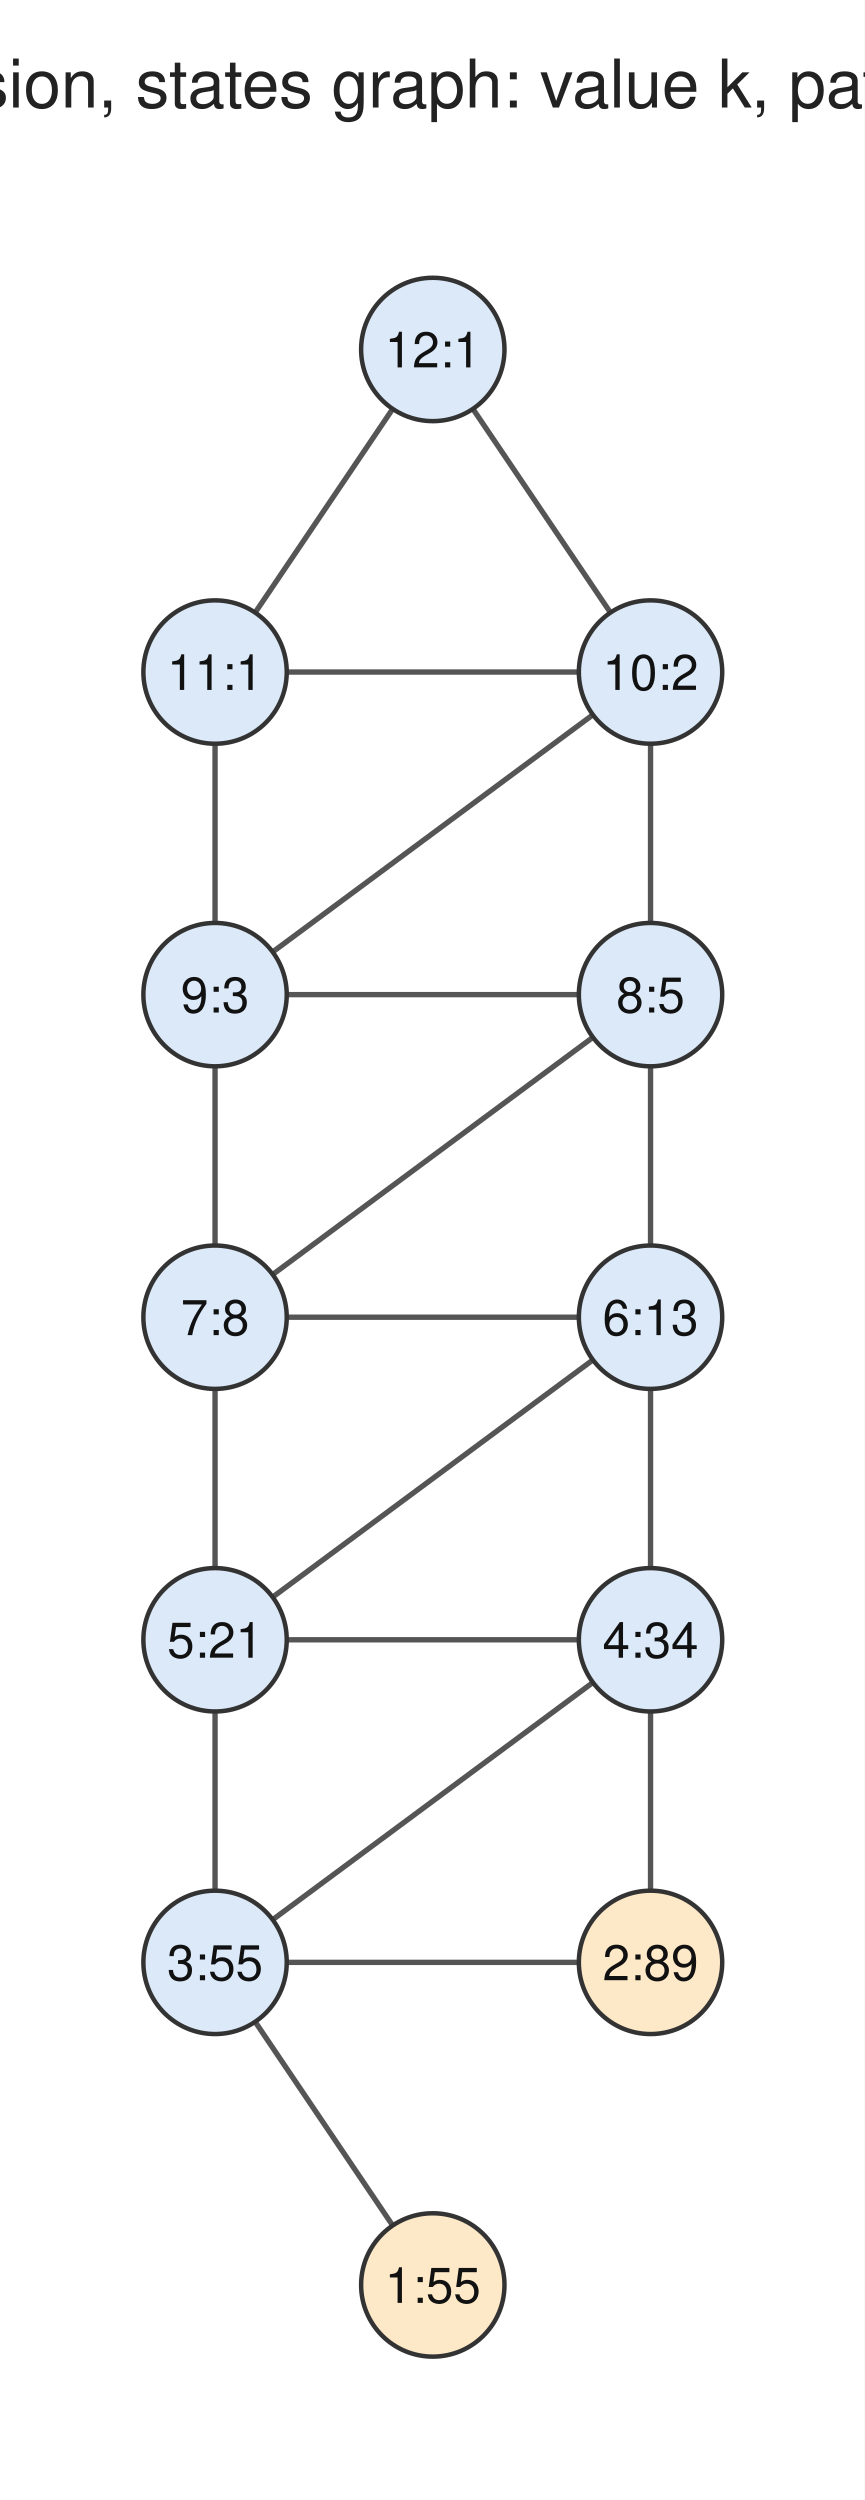
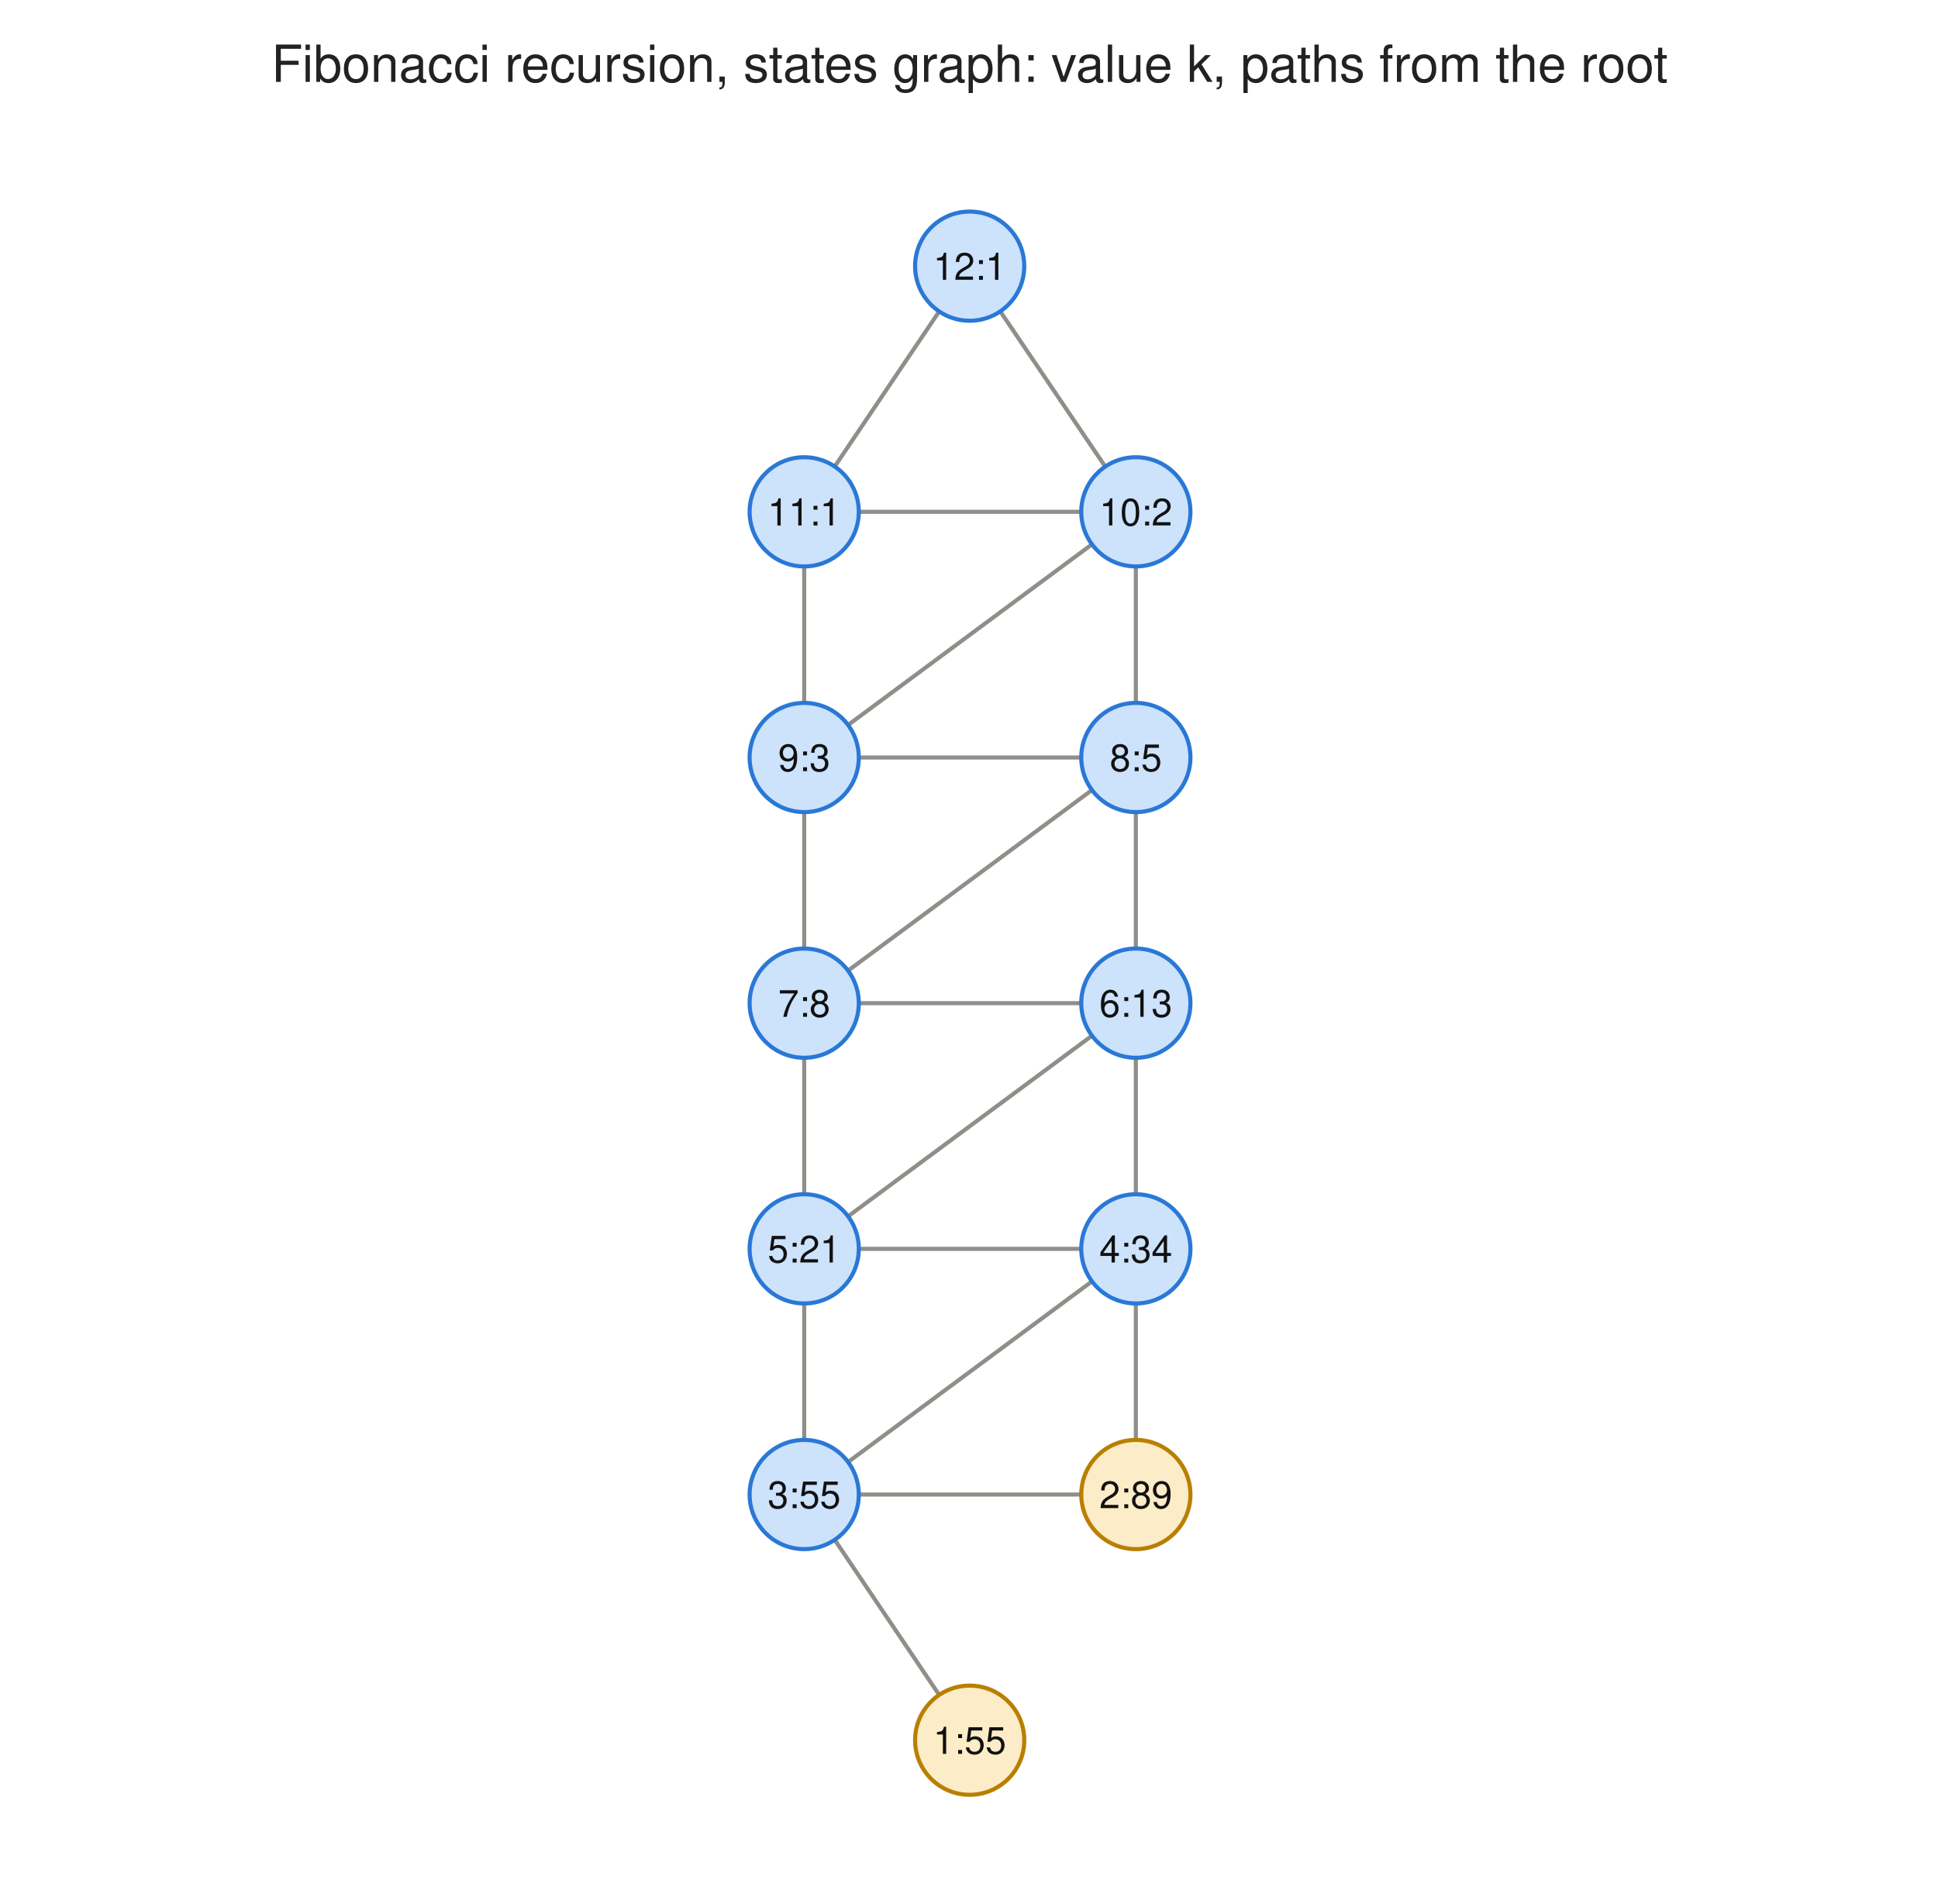
- <svg xmlns="http://www.w3.org/2000/svg" width="193" height="558" viewBox="0 0 193 558" font-family="Helvetica, Arial, sans-serif">
+ <svg xmlns="http://www.w3.org/2000/svg" width="568" height="558" viewBox="0 0 568 558" font-family="Helvetica, Arial, sans-serif">
  <defs>
    <marker id="arrow" viewBox="0 0 10 10" refX="9" refY="5" markerWidth="7" markerHeight="7" orient="auto-start-reverse">
-       <path d="M 0 0 L 10 5 L 0 10 z" fill="#555" />
+       <path d="M 0 0 L 10 5 L 0 10 z" fill="#8f8e88" />
    </marker>
  </defs>
-   <rect width="193" height="558" fill="white" />
-   <text x="96.6" y="24" text-anchor="middle" font-size="15" fill="#222">Fibonacci recursion, states graph: value k, paths from the root</text>
-   <line x1="96.6" y1="78.0" x2="48.0" y2="150.0" stroke="#555" stroke-width="1.2" marker-end="url(#arrow)" />
-   <line x1="96.6" y1="78.0" x2="145.2" y2="150.0" stroke="#555" stroke-width="1.2" marker-end="url(#arrow)" />
-   <line x1="48.0" y1="150.0" x2="145.2" y2="150.0" stroke="#555" stroke-width="1.2" marker-end="url(#arrow)" />
-   <line x1="48.0" y1="150.0" x2="48.0" y2="222.0" stroke="#555" stroke-width="1.2" marker-end="url(#arrow)" />
-   <line x1="145.2" y1="150.0" x2="48.0" y2="222.0" stroke="#555" stroke-width="1.2" marker-end="url(#arrow)" />
-   <line x1="145.2" y1="150.0" x2="145.2" y2="222.0" stroke="#555" stroke-width="1.2" marker-end="url(#arrow)" />
-   <line x1="48.0" y1="222.0" x2="145.2" y2="222.0" stroke="#555" stroke-width="1.2" marker-end="url(#arrow)" />
-   <line x1="48.0" y1="222.0" x2="48.0" y2="294.0" stroke="#555" stroke-width="1.2" marker-end="url(#arrow)" />
-   <line x1="145.2" y1="222.0" x2="48.0" y2="294.0" stroke="#555" stroke-width="1.2" marker-end="url(#arrow)" />
-   <line x1="145.2" y1="222.0" x2="145.2" y2="294.0" stroke="#555" stroke-width="1.2" marker-end="url(#arrow)" />
-   <line x1="48.0" y1="294.0" x2="145.2" y2="294.0" stroke="#555" stroke-width="1.2" marker-end="url(#arrow)" />
-   <line x1="48.0" y1="294.0" x2="48.0" y2="366.0" stroke="#555" stroke-width="1.2" marker-end="url(#arrow)" />
-   <line x1="145.2" y1="294.0" x2="48.0" y2="366.0" stroke="#555" stroke-width="1.2" marker-end="url(#arrow)" />
-   <line x1="145.2" y1="294.0" x2="145.2" y2="366.0" stroke="#555" stroke-width="1.2" marker-end="url(#arrow)" />
-   <line x1="48.0" y1="366.0" x2="145.2" y2="366.0" stroke="#555" stroke-width="1.2" marker-end="url(#arrow)" />
-   <line x1="48.0" y1="366.0" x2="48.0" y2="438.0" stroke="#555" stroke-width="1.2" marker-end="url(#arrow)" />
-   <line x1="145.2" y1="366.0" x2="48.0" y2="438.0" stroke="#555" stroke-width="1.2" marker-end="url(#arrow)" />
-   <line x1="145.2" y1="366.0" x2="145.2" y2="438.0" stroke="#555" stroke-width="1.2" marker-end="url(#arrow)" />
-   <line x1="48.0" y1="438.0" x2="145.2" y2="438.0" stroke="#555" stroke-width="1.2" marker-end="url(#arrow)" />
-   <line x1="48.0" y1="438.0" x2="96.6" y2="510.0" stroke="#555" stroke-width="1.2" marker-end="url(#arrow)" />
-   <circle cx="96.6" cy="78.0" r="16" fill="#dbe9f8" stroke="#333" stroke-width="1" />
-   <text x="96.6" y="82.0" text-anchor="middle" font-size="11" fill="#111">12:1</text>
-   <circle cx="48.0" cy="150.0" r="16" fill="#dbe9f8" stroke="#333" stroke-width="1" />
-   <text x="48.0" y="154.0" text-anchor="middle" font-size="11" fill="#111">11:1</text>
-   <circle cx="145.2" cy="150.0" r="16" fill="#dbe9f8" stroke="#333" stroke-width="1" />
-   <text x="145.2" y="154.0" text-anchor="middle" font-size="11" fill="#111">10:2</text>
-   <circle cx="48.0" cy="222.0" r="16" fill="#dbe9f8" stroke="#333" stroke-width="1" />
-   <text x="48.0" y="226.0" text-anchor="middle" font-size="11" fill="#111">9:3</text>
-   <circle cx="145.2" cy="222.0" r="16" fill="#dbe9f8" stroke="#333" stroke-width="1" />
-   <text x="145.2" y="226.0" text-anchor="middle" font-size="11" fill="#111">8:5</text>
-   <circle cx="48.0" cy="294.0" r="16" fill="#dbe9f8" stroke="#333" stroke-width="1" />
-   <text x="48.0" y="298.0" text-anchor="middle" font-size="11" fill="#111">7:8</text>
-   <circle cx="145.2" cy="294.0" r="16" fill="#dbe9f8" stroke="#333" stroke-width="1" />
-   <text x="145.2" y="298.0" text-anchor="middle" font-size="11" fill="#111">6:13</text>
-   <circle cx="48.0" cy="366.0" r="16" fill="#dbe9f8" stroke="#333" stroke-width="1" />
-   <text x="48.0" y="370.0" text-anchor="middle" font-size="11" fill="#111">5:21</text>
-   <circle cx="145.2" cy="366.0" r="16" fill="#dbe9f8" stroke="#333" stroke-width="1" />
-   <text x="145.2" y="370.0" text-anchor="middle" font-size="11" fill="#111">4:34</text>
-   <circle cx="48.0" cy="438.0" r="16" fill="#dbe9f8" stroke="#333" stroke-width="1" />
-   <text x="48.0" y="442.0" text-anchor="middle" font-size="11" fill="#111">3:55</text>
-   <circle cx="145.2" cy="438.0" r="16" fill="#fde9c8" stroke="#333" stroke-width="1" />
-   <text x="145.2" y="442.0" text-anchor="middle" font-size="11" fill="#111">2:89</text>
-   <circle cx="96.6" cy="510.0" r="16" fill="#fde9c8" stroke="#333" stroke-width="1" />
-   <text x="96.6" y="514.0" text-anchor="middle" font-size="11" fill="#111">1:55</text>
+   <rect width="568" height="558" fill="white" />
+   <text x="284.2" y="24" text-anchor="middle" font-size="15" fill="#222">Fibonacci recursion, states graph: value k, paths from the root</text>
+   <line x1="284.2" y1="78.0" x2="235.7" y2="150.0" stroke="#8f8e88" stroke-width="1.2" marker-end="url(#arrow)" />
+   <line x1="284.2" y1="78.0" x2="332.9" y2="150.0" stroke="#8f8e88" stroke-width="1.2" marker-end="url(#arrow)" />
+   <line x1="235.7" y1="150.0" x2="332.9" y2="150.0" stroke="#8f8e88" stroke-width="1.2" marker-end="url(#arrow)" />
+   <line x1="235.7" y1="150.0" x2="235.7" y2="222.0" stroke="#8f8e88" stroke-width="1.2" marker-end="url(#arrow)" />
+   <line x1="332.9" y1="150.0" x2="235.7" y2="222.0" stroke="#8f8e88" stroke-width="1.2" marker-end="url(#arrow)" />
+   <line x1="332.9" y1="150.0" x2="332.9" y2="222.0" stroke="#8f8e88" stroke-width="1.2" marker-end="url(#arrow)" />
+   <line x1="235.7" y1="222.0" x2="332.9" y2="222.0" stroke="#8f8e88" stroke-width="1.2" marker-end="url(#arrow)" />
+   <line x1="235.7" y1="222.0" x2="235.7" y2="294.0" stroke="#8f8e88" stroke-width="1.2" marker-end="url(#arrow)" />
+   <line x1="332.9" y1="222.0" x2="235.7" y2="294.0" stroke="#8f8e88" stroke-width="1.2" marker-end="url(#arrow)" />
+   <line x1="332.9" y1="222.0" x2="332.9" y2="294.0" stroke="#8f8e88" stroke-width="1.2" marker-end="url(#arrow)" />
+   <line x1="235.7" y1="294.0" x2="332.9" y2="294.0" stroke="#8f8e88" stroke-width="1.2" marker-end="url(#arrow)" />
+   <line x1="235.7" y1="294.0" x2="235.7" y2="366.0" stroke="#8f8e88" stroke-width="1.2" marker-end="url(#arrow)" />
+   <line x1="332.9" y1="294.0" x2="235.7" y2="366.0" stroke="#8f8e88" stroke-width="1.2" marker-end="url(#arrow)" />
+   <line x1="332.9" y1="294.0" x2="332.9" y2="366.0" stroke="#8f8e88" stroke-width="1.2" marker-end="url(#arrow)" />
+   <line x1="235.7" y1="366.0" x2="332.9" y2="366.0" stroke="#8f8e88" stroke-width="1.2" marker-end="url(#arrow)" />
+   <line x1="235.7" y1="366.0" x2="235.7" y2="438.0" stroke="#8f8e88" stroke-width="1.2" marker-end="url(#arrow)" />
+   <line x1="332.9" y1="366.0" x2="235.7" y2="438.0" stroke="#8f8e88" stroke-width="1.2" marker-end="url(#arrow)" />
+   <line x1="332.9" y1="366.0" x2="332.9" y2="438.0" stroke="#8f8e88" stroke-width="1.2" marker-end="url(#arrow)" />
+   <line x1="235.7" y1="438.0" x2="332.9" y2="438.0" stroke="#8f8e88" stroke-width="1.2" marker-end="url(#arrow)" />
+   <line x1="235.7" y1="438.0" x2="284.2" y2="510.0" stroke="#8f8e88" stroke-width="1.2" marker-end="url(#arrow)" />
+   <circle cx="284.2" cy="78.0" r="16" fill="#cde2fb" stroke="#2a78d6" stroke-width="1.2" />
+   <text x="284.2" y="82.0" text-anchor="middle" font-size="11" fill="#111">12:1</text>
+   <circle cx="235.7" cy="150.0" r="16" fill="#cde2fb" stroke="#2a78d6" stroke-width="1.2" />
+   <text x="235.7" y="154.0" text-anchor="middle" font-size="11" fill="#111">11:1</text>
+   <circle cx="332.9" cy="150.0" r="16" fill="#cde2fb" stroke="#2a78d6" stroke-width="1.2" />
+   <text x="332.9" y="154.0" text-anchor="middle" font-size="11" fill="#111">10:2</text>
+   <circle cx="235.7" cy="222.0" r="16" fill="#cde2fb" stroke="#2a78d6" stroke-width="1.2" />
+   <text x="235.7" y="226.0" text-anchor="middle" font-size="11" fill="#111">9:3</text>
+   <circle cx="332.9" cy="222.0" r="16" fill="#cde2fb" stroke="#2a78d6" stroke-width="1.2" />
+   <text x="332.9" y="226.0" text-anchor="middle" font-size="11" fill="#111">8:5</text>
+   <circle cx="235.7" cy="294.0" r="16" fill="#cde2fb" stroke="#2a78d6" stroke-width="1.2" />
+   <text x="235.7" y="298.0" text-anchor="middle" font-size="11" fill="#111">7:8</text>
+   <circle cx="332.9" cy="294.0" r="16" fill="#cde2fb" stroke="#2a78d6" stroke-width="1.2" />
+   <text x="332.9" y="298.0" text-anchor="middle" font-size="11" fill="#111">6:13</text>
+   <circle cx="235.7" cy="366.0" r="16" fill="#cde2fb" stroke="#2a78d6" stroke-width="1.2" />
+   <text x="235.7" y="370.0" text-anchor="middle" font-size="11" fill="#111">5:21</text>
+   <circle cx="332.9" cy="366.0" r="16" fill="#cde2fb" stroke="#2a78d6" stroke-width="1.2" />
+   <text x="332.9" y="370.0" text-anchor="middle" font-size="11" fill="#111">4:34</text>
+   <circle cx="235.7" cy="438.0" r="16" fill="#cde2fb" stroke="#2a78d6" stroke-width="1.2" />
+   <text x="235.7" y="442.0" text-anchor="middle" font-size="11" fill="#111">3:55</text>
+   <circle cx="332.9" cy="438.0" r="16" fill="#fcecc8" stroke="#b97f00" stroke-width="1.2" />
+   <text x="332.9" y="442.0" text-anchor="middle" font-size="11" fill="#111">2:89</text>
+   <circle cx="284.2" cy="510.0" r="16" fill="#fcecc8" stroke="#b97f00" stroke-width="1.2" />
+   <text x="284.2" y="514.0" text-anchor="middle" font-size="11" fill="#111">1:55</text>
</svg>
